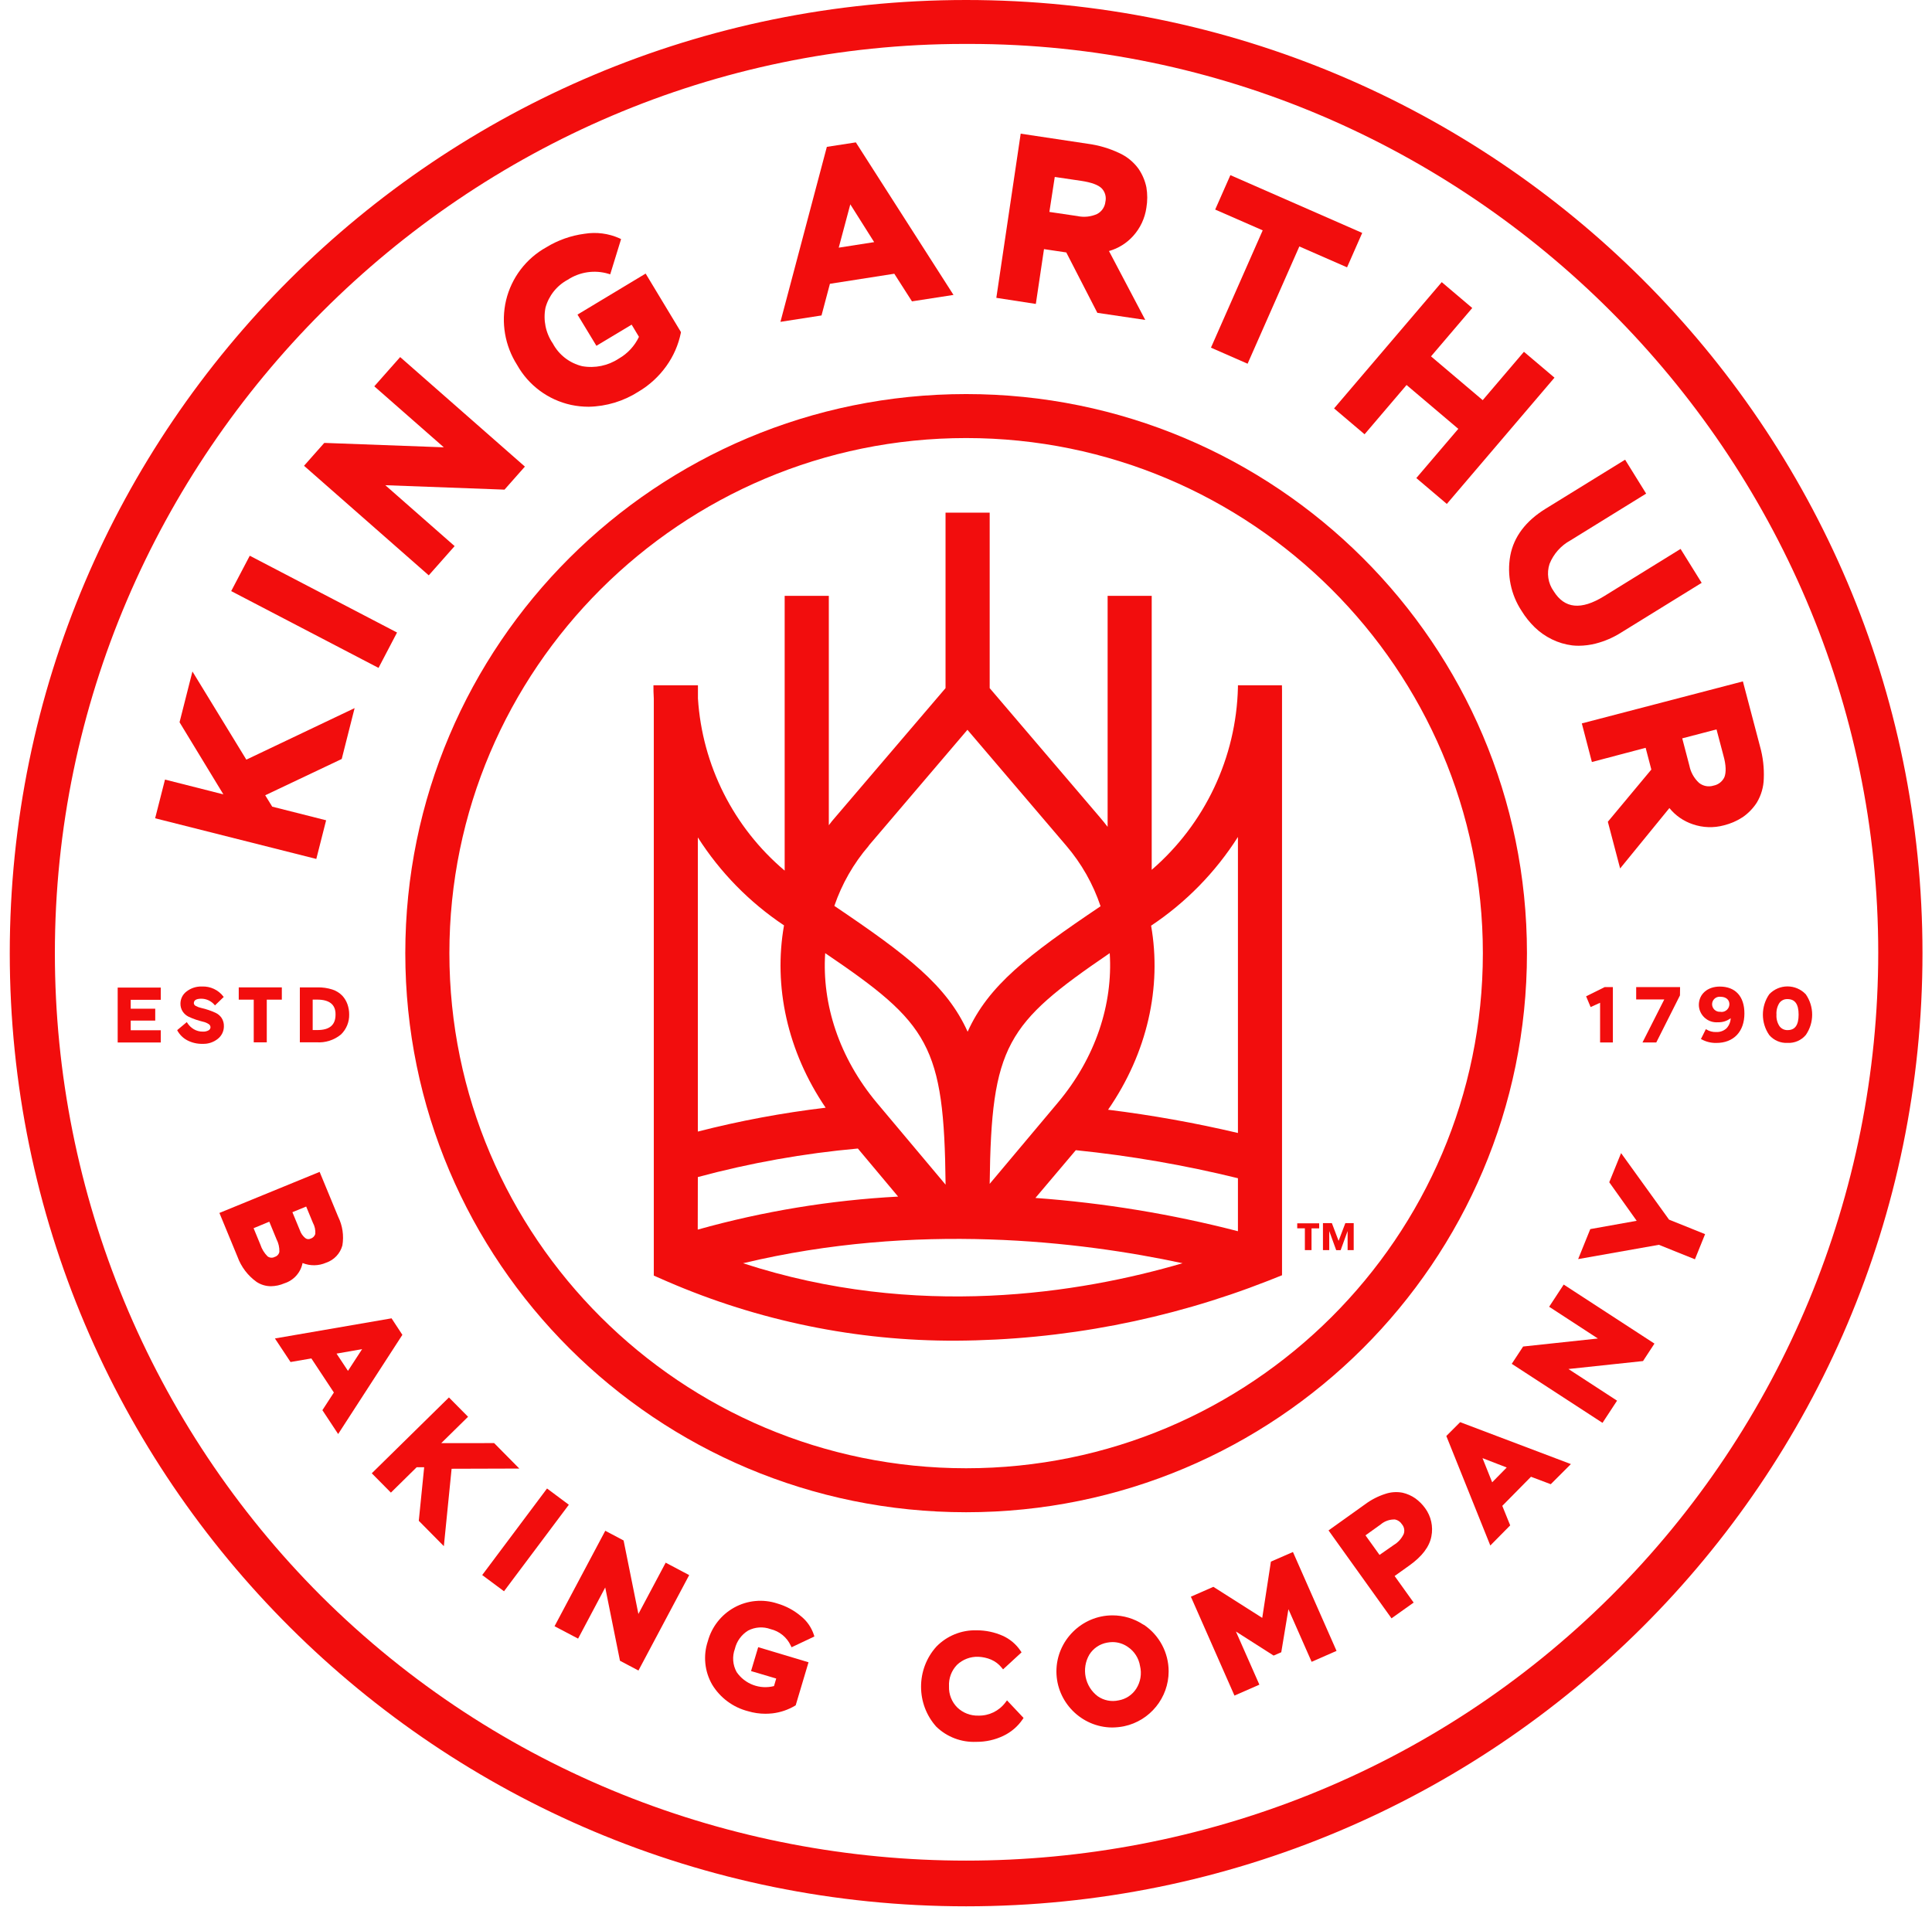
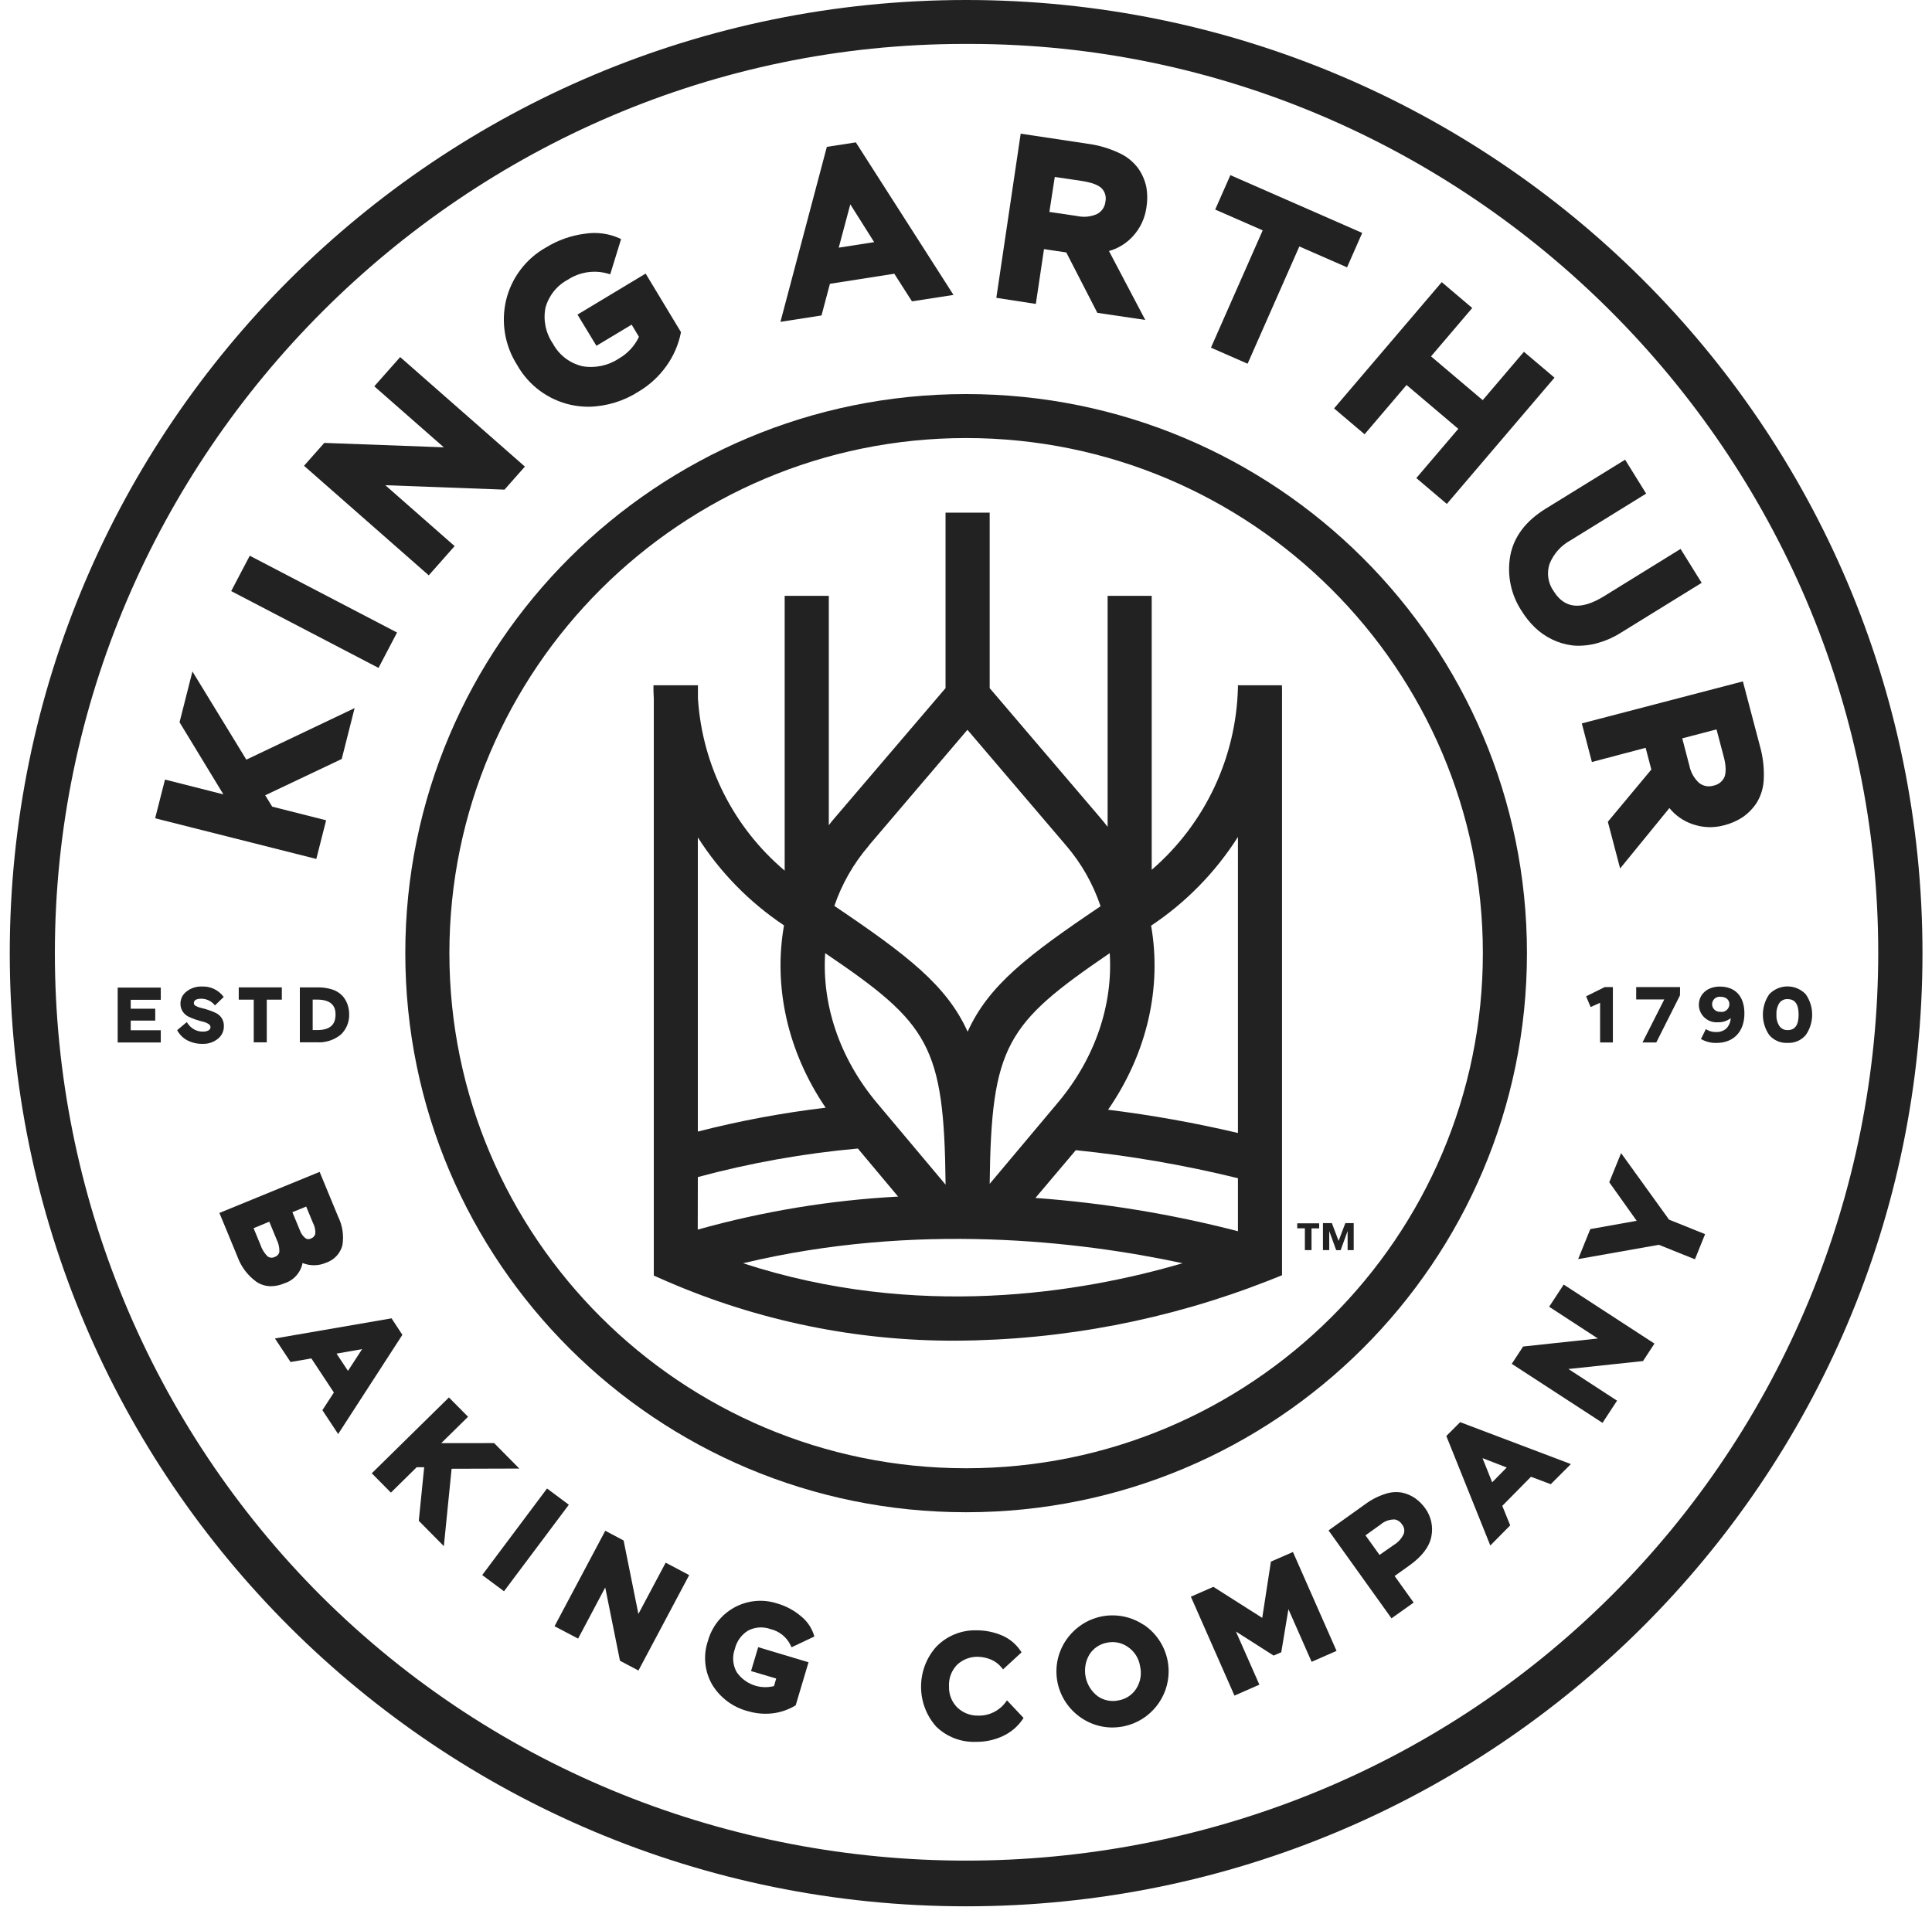
<svg xmlns="http://www.w3.org/2000/svg" width="100%" height="100%" viewBox="0 0 76 75" version="1.1" xml:space="preserve" style="fill-rule:evenodd;clip-rule:evenodd;stroke-linejoin:round;stroke-miterlimit:2;">
  <g transform="matrix(0.198004,0,0,0.198004,-1.26318,-1.64739)">
    <g transform="matrix(1,0,0,1,-11.68,-12.29)">
-       <path d="M210,20.61C105.08,20.61 20,105.4 20,210C20,314.6 105.05,399.39 210,399.39C314.95,399.39 400,314.6 400,210C400,105.4 314.92,20.61 210,20.61ZM338.13,337.74C267.752,407.835 152.248,407.835 81.87,337.74C48.006,303.873 28.961,257.893 28.961,210C28.961,110.892 110.514,29.34 209.621,29.34C209.748,29.34 209.874,29.34 210,29.34C210.223,29.339 210.446,29.339 210.669,29.339C309.711,29.339 391.209,110.837 391.209,209.879C391.209,257.841 372.097,303.879 338.13,337.74Z" style="fill:rgb(242,13,13);fill-rule:nonzero;" />
+       <path d="M210,20.61C105.08,20.61 20,105.4 20,210C20,314.6 105.05,399.39 210,399.39C314.95,399.39 400,314.6 400,210C400,105.4 314.92,20.61 210,20.61ZM338.13,337.74C267.752,407.835 152.248,407.835 81.87,337.74C48.006,303.873 28.961,257.893 28.961,210C28.961,110.892 110.514,29.34 209.621,29.34C209.748,29.34 209.874,29.34 210,29.34C210.223,29.339 210.446,29.339 210.669,29.339C309.711,29.339 391.209,110.837 391.209,209.879C391.209,257.841 372.097,303.879 338.13,337.74Z" style="fill:#222;fill-rule:nonzero;" />
    </g>
    <g transform="matrix(1,0,0,1,-11.68,-12.29)">
-       <path d="M78.17,271.57C79.67,272.181 81.356,272.16 82.84,271.51C84.424,270.981 85.642,269.692 86.08,268.08C86.408,266.136 86.114,264.137 85.24,262.37L81.56,253.46L61.65,261.62L65.24,270.32C65.97,272.33 67.292,274.074 69.03,275.32C69.881,275.883 70.88,276.182 71.9,276.18C72.809,276.166 73.706,275.972 74.54,275.61C76.398,275.034 77.795,273.479 78.17,271.57ZM73.56,269.35C73.468,269.827 73.116,270.213 72.65,270.35C72.192,270.602 71.625,270.559 71.21,270.24C70.561,269.589 70.074,268.794 69.79,267.92L68.44,264.65L71.56,263.36L73,266.86C73.399,267.628 73.592,268.486 73.56,269.35ZM78.89,260.35L80.22,263.57C80.593,264.251 80.76,265.026 80.7,265.8C80.559,266.245 80.207,266.594 79.76,266.73C79.409,266.899 78.99,266.848 78.69,266.6C78.199,266.192 77.832,265.655 77.63,265.05L76.15,261.47L78.89,260.35Z" style="fill:rgb(242,13,13);fill-rule:nonzero;" />
+       <path d="M78.17,271.57C79.67,272.181 81.356,272.16 82.84,271.51C84.424,270.981 85.642,269.692 86.08,268.08C86.408,266.136 86.114,264.137 85.24,262.37L81.56,253.46L61.65,261.62L65.24,270.32C65.97,272.33 67.292,274.074 69.03,275.32C69.881,275.883 70.88,276.182 71.9,276.18C72.809,276.166 73.706,275.972 74.54,275.61C76.398,275.034 77.795,273.479 78.17,271.57ZM73.56,269.35C73.468,269.827 73.116,270.213 72.65,270.35C72.192,270.602 71.625,270.559 71.21,270.24C70.561,269.589 70.074,268.794 69.79,267.92L68.44,264.65L71.56,263.36L73,266.86C73.399,267.628 73.592,268.486 73.56,269.35ZM78.89,260.35L80.22,263.57C80.593,264.251 80.76,265.026 80.7,265.8C80.559,266.245 80.207,266.594 79.76,266.73C79.409,266.899 78.99,266.848 78.69,266.6C78.199,266.192 77.832,265.655 77.63,265.05L76.15,261.47L78.89,260.35Z" style="fill:#222;fill-rule:nonzero;" />
    </g>
    <g transform="matrix(1,0,0,1,-11.68,-12.29)">
-       <path d="M95.85,282.56L72.68,286.56L75.78,291.24L79.92,290.53L84.39,297.3L82.11,300.81L85.24,305.55L98,285.84L95.85,282.56ZM90,288.68L87.19,293L84.92,289.57L90,288.68Z" style="fill:rgb(242,13,13);fill-rule:nonzero;" />
+       <path d="M95.85,282.56L72.68,286.56L75.78,291.24L79.92,290.53L84.39,297.3L82.11,300.81L85.24,305.55L98,285.84L95.85,282.56ZM90,288.68L87.19,293L84.92,289.57L90,288.68Z" style="fill:#222;fill-rule:nonzero;" />
    </g>
-     <path d="M104.55,295.06L94.04,295.07L99.37,289.83L95.57,285.99L80.24,301.06L84.04,304.9L89.16,299.86L90.65,299.86L89.58,310.5L94.56,315.54L96.1,300.16L109.55,300.12L104.55,295.06Z" style="fill:rgb(242,13,13);fill-rule:nonzero;" />
-     <path d="M115.06,304.08L102.18,321.28L106.51,324.5L119.39,307.31L115.06,304.08Z" style="fill:rgb(242,13,13);fill-rule:nonzero;" />
-     <path d="M133.21,329.01L130.27,314.41L126.63,312.48L116.55,331.45L121.23,333.91L126.62,323.75L129.55,338.31L133.22,340.25L143.3,321.29L138.63,318.82L133.21,329.01Z" style="fill:rgb(242,13,13);fill-rule:nonzero;" />
+     <path d="M104.55,295.06L94.04,295.07L99.37,289.83L95.57,285.99L80.24,301.06L84.04,304.9L89.16,299.86L90.65,299.86L89.58,310.5L94.56,315.54L96.1,300.16L109.55,300.12L104.55,295.06Z" style="fill:#222;fill-rule:nonzero;" />
+     <path d="M115.06,304.08L102.18,321.28L106.51,324.5L119.39,307.31L115.06,304.08Z" style="fill:#222;fill-rule:nonzero;" />
+     <path d="M133.21,329.01L130.27,314.41L126.63,312.48L116.55,331.45L121.23,333.91L126.62,323.75L129.55,338.31L133.22,340.25L143.3,321.29L138.63,318.82L133.21,329.01Z" style="fill:#222;fill-rule:nonzero;" />
    <g transform="matrix(1,0,0,1,-11.68,-12.29)">
-       <path d="M166.69,344.6C168.066,343.883 169.682,343.778 171.14,344.31C172.897,344.723 174.371,345.918 175.14,347.55L175.32,347.92L179.85,345.78L179.75,345.44C179.264,343.963 178.352,342.661 177.13,341.7C175.779,340.563 174.206,339.722 172.51,339.23C169.662,338.286 166.545,338.576 163.92,340.03C161.35,341.457 159.463,343.864 158.69,346.7C157.724,349.564 158.034,352.709 159.54,355.33C161.129,357.956 163.687,359.857 166.66,360.62C167.783,360.956 168.948,361.128 170.12,361.13C170.594,361.128 171.068,361.101 171.54,361.05C173.12,360.862 174.643,360.344 176.01,359.53L176.14,359.45L178.69,350.9L168.69,347.9L167.27,352.65L172.27,354.13L171.83,355.63C169.025,356.353 166.05,355.238 164.41,352.85C163.629,351.446 163.497,349.769 164.05,348.26C164.406,346.737 165.357,345.418 166.69,344.6Z" style="fill:rgb(242,13,13);fill-rule:nonzero;" />
+       <path d="M166.69,344.6C168.066,343.883 169.682,343.778 171.14,344.31C172.897,344.723 174.371,345.918 175.14,347.55L175.32,347.92L179.85,345.78L179.75,345.44C179.264,343.963 178.352,342.661 177.13,341.7C175.779,340.563 174.206,339.722 172.51,339.23C169.662,338.286 166.545,338.576 163.92,340.03C161.35,341.457 159.463,343.864 158.69,346.7C157.724,349.564 158.034,352.709 159.54,355.33C161.129,357.956 163.687,359.857 166.66,360.62C167.783,360.956 168.948,361.128 170.12,361.13C170.594,361.128 171.068,361.101 171.54,361.05C173.12,360.862 174.643,360.344 176.01,359.53L176.14,359.45L178.69,350.9L168.69,347.9L167.27,352.65L172.27,354.13L171.83,355.63C169.025,356.353 166.05,355.238 164.41,352.85C163.629,351.446 163.497,349.769 164.05,348.26C164.406,346.737 165.357,345.418 166.69,344.6Z" style="fill:#222;fill-rule:nonzero;" />
    </g>
    <g transform="matrix(1,0,0,1,-11.68,-12.29)">
-       <path d="M217.81,358.88C216.549,360.573 214.54,361.551 212.43,361.5C210.883,361.546 209.38,360.969 208.26,359.9C207.141,358.793 206.538,357.263 206.6,355.69C206.511,354.105 207.087,352.552 208.19,351.41C209.33,350.328 210.86,349.751 212.43,349.81C213.3,349.844 214.157,350.033 214.96,350.37C215.78,350.724 216.501,351.274 217.06,351.97L217.34,352.31L221.01,348.93L220.82,348.64C219.945,347.328 218.718,346.288 217.28,345.64C215.643,344.915 213.871,344.543 212.08,344.55C209.077,344.464 206.172,345.644 204.08,347.8C200.034,352.301 200.034,359.209 204.08,363.71C206.198,365.755 209.068,366.841 212.01,366.71L212.09,366.71C213.916,366.718 215.721,366.314 217.37,365.53C218.929,364.796 220.262,363.656 221.23,362.23L221.41,361.96L218.12,358.47L217.81,358.88Z" style="fill:rgb(242,13,13);fill-rule:nonzero;" />
+       <path d="M217.81,358.88C216.549,360.573 214.54,361.551 212.43,361.5C210.883,361.546 209.38,360.969 208.26,359.9C207.141,358.793 206.538,357.263 206.6,355.69C206.511,354.105 207.087,352.552 208.19,351.41C209.33,350.328 210.86,349.751 212.43,349.81C213.3,349.844 214.157,350.033 214.96,350.37C215.78,350.724 216.501,351.274 217.06,351.97L217.34,352.31L221.01,348.93L220.82,348.64C219.945,347.328 218.718,346.288 217.28,345.64C215.643,344.915 213.871,344.543 212.08,344.55C209.077,344.464 206.172,345.644 204.08,347.8C200.034,352.301 200.034,359.209 204.08,363.71C206.198,365.755 209.068,366.841 212.01,366.71L212.09,366.71C213.916,366.718 215.721,366.314 217.37,365.53C218.929,364.796 220.262,363.656 221.23,362.23L221.41,361.96L218.12,358.47L217.81,358.88Z" style="fill:#222;fill-rule:nonzero;" />
    </g>
    <g transform="matrix(1,0,0,1,-11.68,-12.29)">
-       <path d="M245.24,343.44C243.414,342.227 241.27,341.58 239.078,341.58C232.966,341.58 227.938,346.609 227.938,352.72C227.938,358.802 232.918,363.818 239,363.86C239.806,363.855 240.61,363.771 241.4,363.61C246.532,362.52 250.234,357.949 250.234,352.703C250.234,348.988 248.377,345.508 245.29,343.44L245.24,343.44ZM243.81,356.13C243.024,357.371 241.748,358.222 240.3,358.47C238.868,358.791 237.365,358.497 236.16,357.66C233.587,355.739 232.859,352.152 234.48,349.38C235.264,348.126 236.544,347.261 238,347C238.362,346.93 238.731,346.893 239.1,346.89C240.172,346.894 241.218,347.222 242.1,347.83C243.413,348.701 244.302,350.084 244.55,351.64C244.923,353.174 244.655,354.796 243.81,356.13Z" style="fill:rgb(242,13,13);fill-rule:nonzero;" />
+       <path d="M245.24,343.44C243.414,342.227 241.27,341.58 239.078,341.58C232.966,341.58 227.938,346.609 227.938,352.72C227.938,358.802 232.918,363.818 239,363.86C239.806,363.855 240.61,363.771 241.4,363.61C246.532,362.52 250.234,357.949 250.234,352.703C250.234,348.988 248.377,345.508 245.29,343.44L245.24,343.44ZM243.81,356.13C243.024,357.371 241.748,358.222 240.3,358.47C238.868,358.791 237.365,358.497 236.16,357.66C233.587,355.739 232.859,352.152 234.48,349.38C235.264,348.126 236.544,347.261 238,347C238.362,346.93 238.731,346.893 239.1,346.89C240.172,346.894 241.218,347.222 242.1,347.83C243.413,348.701 244.302,350.084 244.55,351.64C244.923,353.174 244.655,354.796 243.81,356.13Z" style="fill:#222;fill-rule:nonzero;" />
    </g>
-     <path d="M258.87,318.61L257.15,329.79L247.44,323.62L242.97,325.58L251.63,345.23L256.58,343.06L251.92,332.5L259.41,337.28L260.93,336.62L262.35,328.06L266.96,338.52L271.91,336.35L263.25,316.7L258.87,318.61Z" style="fill:rgb(242,13,13);fill-rule:nonzero;" />
+     <path d="M258.87,318.61L257.15,329.79L247.44,323.62L242.97,325.58L251.63,345.23L256.58,343.06L251.92,332.5L259.41,337.28L260.93,336.62L262.35,328.06L266.96,338.52L271.91,336.35L263.25,316.7L258.87,318.61Z" style="fill:#222;fill-rule:nonzero;" />
    <g transform="matrix(1,0,0,1,-11.68,-12.29)">
-       <path d="M299.24,318.33C298.476,317.799 297.617,317.418 296.71,317.21C295.569,316.99 294.391,317.069 293.29,317.44C291.853,317.899 290.501,318.591 289.29,319.49L282,324.7L294.51,342.17L298.91,339.04L295.13,333.76L298.04,331.68C300.58,329.88 302.04,327.94 302.43,325.9C302.824,323.937 302.374,321.895 301.19,320.28C300.648,319.53 299.99,318.872 299.24,318.33ZM296.93,325.42C296.512,326.311 295.841,327.059 295,327.57L292.13,329.57L289.34,325.68L292.34,323.53C293.136,322.846 294.162,322.488 295.21,322.53C295.778,322.644 296.274,322.988 296.58,323.48C297.04,324.014 297.175,324.759 296.93,325.42Z" style="fill:rgb(242,13,13);fill-rule:nonzero;" />
+       <path d="M299.24,318.33C298.476,317.799 297.617,317.418 296.71,317.21C295.569,316.99 294.391,317.069 293.29,317.44C291.853,317.899 290.501,318.591 289.29,319.49L282,324.7L294.51,342.17L298.91,339.04L295.13,333.76L298.04,331.68C300.58,329.88 302.04,327.94 302.43,325.9C302.824,323.937 302.374,321.895 301.19,320.28C300.648,319.53 299.99,318.872 299.24,318.33ZM296.93,325.42C296.512,326.311 295.841,327.059 295,327.57L292.13,329.57L289.34,325.68L292.34,323.53C293.136,322.846 294.162,322.488 295.21,322.53C295.778,322.644 296.274,322.988 296.58,323.48C297.04,324.014 297.175,324.759 296.93,325.42Z" style="fill:#222;fill-rule:nonzero;" />
    </g>
    <g transform="matrix(1,0,0,1,-11.68,-12.29)">
-       <path d="M305.4,305.94L314.14,327.7L318.09,323.7L316.52,319.82L322.22,314.04L326.15,315.52L330.15,311.52L308.15,303.19L305.4,305.94ZM317.4,312.2L314.51,315.14L312.59,310.34L317.4,312.2Z" style="fill:rgb(242,13,13);fill-rule:nonzero;" />
+       <path d="M305.4,305.94L314.14,327.7L318.09,323.7L316.52,319.82L322.22,314.04L326.15,315.52L330.15,311.52L308.15,303.19L305.4,305.94ZM317.4,312.2L314.51,315.14L312.59,310.34L317.4,312.2Z" style="fill:#222;fill-rule:nonzero;" />
    </g>
-     <path d="M314.15,267.97L323.83,274.28L308.98,275.87L306.72,279.31L324.75,291.04L327.64,286.63L317.98,280.34L332.6,278.78L332.8,278.76L335.07,275.29L317.04,263.56L314.15,267.97Z" style="fill:rgb(242,13,13);fill-rule:nonzero;" />
-     <path d="M328.44,237.44L326.09,243.23L331.54,250.89L322.32,252.54L319.91,258.5L335.95,255.66L343.11,258.54L345.13,253.54L337.97,250.66L328.44,237.44Z" style="fill:rgb(242,13,13);fill-rule:nonzero;" />
-     <path d="M71.17,171.31L60.46,168.6L59.07,166.34L74.27,159.13L76.83,149.02L55.32,159.26L44.61,141.74L42.05,151.83L50.76,166.16L39.16,163.22L37.2,170.91L69.22,178.99L71.17,171.31Z" style="fill:rgb(242,13,13);fill-rule:nonzero;" />
-     <path d="M85.26,134L56,118.74L52.31,125.77L81.58,141.03L85.26,134Z" style="fill:rgb(242,13,13);fill-rule:nonzero;" />
-     <path d="M96.7,116.83L82.93,104.73L106.61,105.61L110.66,101.03L85.88,79.27L80.74,85.08L94.55,97.2L71,96.33L70.8,96.33L66.78,100.87L91.56,122.64L96.7,116.83Z" style="fill:rgb(242,13,13);fill-rule:nonzero;" />
+     <path d="M314.15,267.97L323.83,274.28L308.98,275.87L306.72,279.31L324.75,291.04L327.64,286.63L317.98,280.34L332.6,278.78L332.8,278.76L335.07,275.29L317.04,263.56L314.15,267.97Z" style="fill:#222;fill-rule:nonzero;" />
+     <path d="M328.44,237.44L326.09,243.23L331.54,250.89L322.32,252.54L319.91,258.5L335.95,255.66L343.11,258.54L345.13,253.54L337.97,250.66L328.44,237.44Z" style="fill:#222;fill-rule:nonzero;" />
+     <path d="M71.17,171.31L60.46,168.6L59.07,166.34L74.27,159.13L76.83,149.02L55.32,159.26L44.61,141.74L42.05,151.83L50.76,166.16L39.16,163.22L37.2,170.91L69.22,178.99L71.17,171.31Z" style="fill:#222;fill-rule:nonzero;" />
+     <path d="M85.26,134L56,118.74L52.31,125.77L81.58,141.03L85.26,134Z" style="fill:#222;fill-rule:nonzero;" />
+     <path d="M96.7,116.83L82.93,104.73L106.61,105.61L110.66,101.03L85.88,79.27L80.74,85.08L94.55,97.2L71,96.33L70.8,96.33L66.78,100.87L91.56,122.64L96.7,116.83Z" style="fill:#222;fill-rule:nonzero;" />
    <g transform="matrix(1,0,0,1,-11.68,-12.29)">
-       <path d="M131.5,101.06C132.657,101.307 133.837,101.431 135.02,101.43C138.53,101.363 141.954,100.324 144.91,98.43C147.086,97.14 148.97,95.409 150.44,93.35C151.863,91.37 152.848,89.11 153.33,86.72L153.33,86.57L146.33,74.97L132.79,83.12L136.55,89.32L143.55,85.12L145,87.54C144.142,89.356 142.745,90.865 141,91.86C138.858,93.28 136.25,93.821 133.72,93.37C131.223,92.768 129.1,91.126 127.89,88.86C126.47,86.783 125.943,84.219 126.43,81.75C127.081,79.368 128.684,77.356 130.86,76.19C133.234,74.633 136.177,74.197 138.9,75L139.29,75.12L141.45,68.12L141.13,67.96C138.955,66.988 136.541,66.675 134.19,67.06C131.5,67.412 128.914,68.325 126.6,69.74C122.575,71.975 119.67,75.802 118.6,80.28C117.572,84.671 118.359,89.296 120.78,93.1C123.047,97.165 126.954,100.066 131.5,101.06Z" style="fill:rgb(242,13,13);fill-rule:nonzero;" />
+       <path d="M131.5,101.06C132.657,101.307 133.837,101.431 135.02,101.43C138.53,101.363 141.954,100.324 144.91,98.43C147.086,97.14 148.97,95.409 150.44,93.35C151.863,91.37 152.848,89.11 153.33,86.72L153.33,86.57L146.33,74.97L132.79,83.12L136.55,89.32L143.55,85.12L145,87.54C144.142,89.356 142.745,90.865 141,91.86C138.858,93.28 136.25,93.821 133.72,93.37C131.223,92.768 129.1,91.126 127.89,88.86C126.47,86.783 125.943,84.219 126.43,81.75C127.081,79.368 128.684,77.356 130.86,76.19C133.234,74.633 136.177,74.197 138.9,75L139.29,75.12L141.45,68.12L141.13,67.96C138.955,66.988 136.541,66.675 134.19,67.06C131.5,67.412 128.914,68.325 126.6,69.74C122.575,71.975 119.67,75.802 118.6,80.28C117.572,84.671 118.359,89.296 120.78,93.1C123.047,97.165 126.954,100.066 131.5,101.06Z" style="fill:#222;fill-rule:nonzero;" />
    </g>
    <g transform="matrix(1,0,0,1,-11.68,-12.29)">
-       <path d="M182.94,77L195.73,75L199.24,80.49L207.49,79.21L188.09,48.9L182.33,49.79L173.11,84.56L181.27,83.29L182.94,77ZM184.69,69.82L186.99,61.21L191.73,68.72L184.69,69.82Z" style="fill:rgb(242,13,13);fill-rule:nonzero;" />
+       <path d="M182.94,77L195.73,75L199.24,80.49L207.49,79.21L188.09,48.9L182.33,49.79L173.11,84.56L181.27,83.29L182.94,77ZM184.69,69.82L186.99,61.21L191.73,68.72L184.69,69.82Z" style="fill:#222;fill-rule:nonzero;" />
    </g>
    <g transform="matrix(1,0,0,1,-11.68,-12.29)">
-       <path d="M225.47,70.11L229.9,70.77L236.07,82.77L245.59,84.18L238.38,70.49C240.235,69.967 241.904,68.926 243.19,67.49C244.6,65.929 245.513,63.982 245.81,61.9C246.041,60.546 246.041,59.164 245.81,57.81C245.534,56.487 244.997,55.233 244.23,54.12C243.238,52.765 241.911,51.69 240.38,51C238.403,50.072 236.295,49.454 234.13,49.17L220.84,47.17L216,79.79L223.85,81L225.47,70.11ZM227.61,55.77L232.89,56.55C234.89,56.85 236.28,57.36 236.95,58.05C237.616,58.758 237.886,59.753 237.67,60.7C237.562,61.742 236.933,62.662 236,63.14C234.776,63.685 233.409,63.826 232.1,63.54L226.54,62.72L227.61,55.77Z" style="fill:rgb(242,13,13);fill-rule:nonzero;" />
+       <path d="M225.47,70.11L229.9,70.77L236.07,82.77L245.59,84.18L238.38,70.49C240.235,69.967 241.904,68.926 243.19,67.49C244.6,65.929 245.513,63.982 245.81,61.9C246.041,60.546 246.041,59.164 245.81,57.81C245.534,56.487 244.997,55.233 244.23,54.12C243.238,52.765 241.911,51.69 240.38,51C238.403,50.072 236.295,49.454 234.13,49.17L220.84,47.17L216,79.79L223.85,81L225.47,70.11ZM227.61,55.77L232.89,56.55C234.89,56.85 236.28,57.36 236.95,58.05C237.616,58.758 237.886,59.753 237.67,60.7C237.562,61.742 236.933,62.662 236,63.14C234.776,63.685 233.409,63.826 232.1,63.54L226.54,62.72L227.61,55.77Z" style="fill:#222;fill-rule:nonzero;" />
    </g>
-     <path d="M254.24,80.59L264.52,57.29L274,61.44L277.01,54.6L250.82,43.12L247.8,49.96L257.24,54.09L246.96,77.4L254.24,80.59Z" style="fill:rgb(242,13,13);fill-rule:nonzero;" />
-     <path d="M277.48,94.61L285.82,84.82L296.1,93.53L287.76,103.31L293.82,108.45L315.21,83.36L309.14,78.22L300.95,87.83L290.68,79.13L298.87,69.52L292.81,64.38L271.42,89.47L277.48,94.61Z" style="fill:rgb(242,13,13);fill-rule:nonzero;" />
+     <path d="M254.24,80.59L264.52,57.29L274,61.44L277.01,54.6L250.82,43.12L247.8,49.96L257.24,54.09L246.96,77.4L254.24,80.59Z" style="fill:#222;fill-rule:nonzero;" />
+     <path d="M277.48,94.61L285.82,84.82L296.1,93.53L287.76,103.31L293.82,108.45L315.21,83.36L309.14,78.22L300.95,87.83L290.68,79.13L298.87,69.52L292.81,64.38L271.42,89.47L277.48,94.61Z" style="fill:#222;fill-rule:nonzero;" />
    <g transform="matrix(1,0,0,1,-11.68,-12.29)">
-       <path d="M318.11,131C317.415,134.818 318.222,138.761 320.36,142C321.091,143.191 321.968,144.286 322.97,145.26C323.97,146.229 325.118,147.032 326.37,147.64C327.642,148.268 329.012,148.677 330.42,148.85C330.845,148.899 331.272,148.922 331.7,148.92C332.833,148.913 333.961,148.768 335.06,148.49C336.855,148.032 338.566,147.293 340.13,146.3L356.13,136.42L351.94,129.68L336.73,139.08C332.17,141.89 328.9,141.56 326.73,138.08C325.605,136.507 325.299,134.485 325.91,132.65C326.706,130.663 328.171,129.015 330.05,127.99L345.1,118.69L340.92,111.95L325.15,121.68C321.18,124.12 318.81,127.27 318.11,131Z" style="fill:rgb(242,13,13);fill-rule:nonzero;" />
+       <path d="M318.11,131C317.415,134.818 318.222,138.761 320.36,142C321.091,143.191 321.968,144.286 322.97,145.26C323.97,146.229 325.118,147.032 326.37,147.64C327.642,148.268 329.012,148.677 330.42,148.85C330.845,148.899 331.272,148.922 331.7,148.92C332.833,148.913 333.961,148.768 335.06,148.49C336.855,148.032 338.566,147.293 340.13,146.3L356.13,136.42L351.94,129.68L336.73,139.08C332.17,141.89 328.9,141.56 326.73,138.08C325.605,136.507 325.299,134.485 325.91,132.65C326.706,130.663 328.171,129.015 330.05,127.99L345.1,118.69L340.92,111.95L325.15,121.68C321.18,124.12 318.81,127.27 318.11,131Z" style="fill:#222;fill-rule:nonzero;" />
    </g>
    <g transform="matrix(1,0,0,1,-11.68,-12.29)">
-       <path d="M367.72,168.91L364.32,156L332.32,164.35L334.32,172.02L345,169.2L346.13,173.52L337.49,183.89L339.93,193.17L349.72,181.17C350.931,182.665 352.545,183.782 354.37,184.39C356.365,185.079 358.523,185.152 360.56,184.6C361.894,184.27 363.162,183.715 364.31,182.96C365.421,182.186 366.369,181.2 367.1,180.06C367.954,178.63 368.426,177.005 368.47,175.34C368.56,173.171 368.307,171 367.72,168.91ZM360.66,175C360.258,175.888 359.448,176.527 358.49,176.71C357.496,177.024 356.409,176.817 355.6,176.16C354.617,175.251 353.948,174.053 353.69,172.74L352.27,167.32L359.08,165.54L360.44,170.69C361,172.65 361,174.09 360.66,175Z" style="fill:rgb(242,13,13);fill-rule:nonzero;" />
+       <path d="M367.72,168.91L364.32,156L332.32,164.35L334.32,172.02L345,169.2L346.13,173.52L337.49,183.89L339.93,193.17L349.72,181.17C350.931,182.665 352.545,183.782 354.37,184.39C356.365,185.079 358.523,185.152 360.56,184.6C361.894,184.27 363.162,183.715 364.31,182.96C365.421,182.186 366.369,181.2 367.1,180.06C367.954,178.63 368.426,177.005 368.47,175.34C368.56,173.171 368.307,171 367.72,168.91ZM360.66,175C360.258,175.888 359.448,176.527 358.49,176.71C357.496,177.024 356.409,176.817 355.6,176.16C354.617,175.251 353.948,174.053 353.69,172.74L352.27,167.32L359.08,165.54L360.44,170.69C361,172.65 361,174.09 360.66,175Z" style="fill:#222;fill-rule:nonzero;" />
    </g>
-     <path d="M29.76,215.46L38.32,215.46L38.32,213.03L32.35,213.03L32.35,211.11L37.22,211.11L37.22,208.75L32.35,208.75L32.35,206.98L38.32,206.98L38.32,204.55L29.76,204.55L29.76,215.46Z" style="fill:rgb(242,13,13);fill-rule:nonzero;" />
+     <path d="M29.76,215.46L38.32,215.46L38.32,213.03L32.35,213.03L32.35,211.11L37.22,211.11L37.22,208.75L32.35,208.75L32.35,206.98L38.32,206.98L38.32,204.55L29.76,204.55L29.76,215.46Z" style="fill:#222;fill-rule:nonzero;" />
    <g transform="matrix(1,0,0,1,-11.68,-12.29)">
-       <path d="M62.09,222.88C61.801,222.451 61.405,222.106 60.94,221.88C60.47,221.656 59.985,221.462 59.49,221.3C59.015,221.135 58.531,220.998 58.04,220.89C57.662,220.811 57.298,220.676 56.96,220.49C56.74,220.397 56.589,220.188 56.57,219.95C56.57,219.34 57.07,219.05 58.08,219.05C59.088,219.064 60.042,219.517 60.69,220.29L60.77,220.38L62.51,218.7L62.45,218.63C61.441,217.3 59.838,216.551 58.17,216.63C57.061,216.589 55.973,216.944 55.1,217.63C54.357,218.192 53.917,219.069 53.91,220C53.892,220.574 54.053,221.141 54.37,221.62C54.658,222.045 55.051,222.39 55.51,222.62C55.985,222.845 56.472,223.042 56.97,223.21C57.48,223.38 57.97,223.52 58.42,223.63C58.797,223.712 59.156,223.861 59.48,224.07C59.717,224.197 59.87,224.441 59.88,224.71C59.875,224.967 59.734,225.203 59.51,225.33C59.147,225.529 58.733,225.619 58.32,225.59C57.705,225.593 57.101,225.431 56.57,225.12C56.027,224.798 55.57,224.348 55.24,223.81L55.17,223.7L53.28,225.28L53.28,225.35C53.72,226.162 54.383,226.832 55.19,227.28C56.158,227.797 57.244,228.052 58.34,228.02C59.427,228.058 60.493,227.703 61.34,227.02C62.107,226.415 62.551,225.487 62.54,224.51C62.557,223.934 62.4,223.366 62.09,222.88Z" style="fill:rgb(242,13,13);fill-rule:nonzero;" />
+       <path d="M62.09,222.88C61.801,222.451 61.405,222.106 60.94,221.88C60.47,221.656 59.985,221.462 59.49,221.3C59.015,221.135 58.531,220.998 58.04,220.89C57.662,220.811 57.298,220.676 56.96,220.49C56.74,220.397 56.589,220.188 56.57,219.95C56.57,219.34 57.07,219.05 58.08,219.05C59.088,219.064 60.042,219.517 60.69,220.29L60.77,220.38L62.51,218.7L62.45,218.63C61.441,217.3 59.838,216.551 58.17,216.63C57.061,216.589 55.973,216.944 55.1,217.63C54.357,218.192 53.917,219.069 53.91,220C53.892,220.574 54.053,221.141 54.37,221.62C54.658,222.045 55.051,222.39 55.51,222.62C55.985,222.845 56.472,223.042 56.97,223.21C57.48,223.38 57.97,223.52 58.42,223.63C58.797,223.712 59.156,223.861 59.48,224.07C59.717,224.197 59.87,224.441 59.88,224.71C59.875,224.967 59.734,225.203 59.51,225.33C59.147,225.529 58.733,225.619 58.32,225.59C57.705,225.593 57.101,225.431 56.57,225.12C56.027,224.798 55.57,224.348 55.24,223.81L55.17,223.7L53.28,225.28L53.28,225.35C53.72,226.162 54.383,226.832 55.19,227.28C56.158,227.797 57.244,228.052 58.34,228.02C59.427,228.058 60.493,227.703 61.34,227.02C62.107,226.415 62.551,225.487 62.54,224.51C62.557,223.934 62.4,223.366 62.09,222.88Z" style="fill:#222;fill-rule:nonzero;" />
    </g>
-     <path d="M59.38,215.43L59.38,206.95L62.37,206.95L62.37,204.51L53.81,204.51L53.81,206.95L56.79,206.95L56.79,215.43L59.38,215.43Z" style="fill:rgb(242,13,13);fill-rule:nonzero;" />
+     <path d="M59.38,215.43L59.38,206.95L62.37,206.95L62.37,204.51L53.81,204.51L53.81,206.95L56.79,206.95L56.79,215.43L59.38,215.43Z" style="fill:#222;fill-rule:nonzero;" />
    <g transform="matrix(1,0,0,1,-11.68,-12.29)">
-       <path d="M84.07,217.22C83.123,216.922 82.133,216.78 81.14,216.8L77.63,216.8L77.63,227.71L80.91,227.71C82.678,227.844 84.432,227.288 85.8,226.16C86.88,225.115 87.472,223.662 87.43,222.16C87.43,221.479 87.315,220.803 87.09,220.16C86.87,219.54 86.531,218.969 86.09,218.48C85.533,217.898 84.838,217.464 84.07,217.22ZM81.11,225.28L80.18,225.28L80.18,219.23L81.07,219.23C83.52,219.23 84.72,220.23 84.72,222.12C84.76,224.25 83.56,225.28 81.11,225.28Z" style="fill:rgb(242,13,13);fill-rule:nonzero;" />
+       <path d="M84.07,217.22C83.123,216.922 82.133,216.78 81.14,216.8L77.63,216.8L77.63,227.71L80.91,227.71C82.678,227.844 84.432,227.288 85.8,226.16C86.88,225.115 87.472,223.662 87.43,222.16C87.43,221.479 87.315,220.803 87.09,220.16C86.87,219.54 86.531,218.969 86.09,218.48C85.533,217.898 84.838,217.464 84.07,217.22ZM81.11,225.28L80.18,225.28L80.18,219.23L81.07,219.23C83.52,219.23 84.72,220.23 84.72,222.12C84.76,224.25 83.56,225.28 81.11,225.28Z" style="fill:#222;fill-rule:nonzero;" />
    </g>
-     <path d="M326.81,215.46L326.81,204.45L325.19,204.45L321.58,206.24L321.49,206.28L322.39,208.42L324.27,207.57L324.27,215.46L326.81,215.46Z" style="fill:rgb(242,13,13);fill-rule:nonzero;" />
-     <path d="M335.43,215.46L340.14,206.1L340.16,204.45L331.44,204.45L331.44,206.91L337.02,206.91L332.69,215.46L335.43,215.46Z" style="fill:rgb(242,13,13);fill-rule:nonzero;" />
+     <path d="M326.81,215.46L326.81,204.45L325.19,204.45L321.58,206.24L321.49,206.28L322.39,208.42L324.27,207.57L324.27,215.46L326.81,215.46Z" style="fill:#222;fill-rule:nonzero;" />
+     <path d="M335.43,215.46L340.14,206.1L340.16,204.45L331.44,204.45L331.44,206.91L337.02,206.91L332.69,215.46L335.43,215.46Z" style="fill:#222;fill-rule:nonzero;" />
    <g transform="matrix(1,0,0,1,-11.68,-12.29)">
-       <path d="M376.8,218.16C375.857,217.17 374.547,216.609 373.18,216.609C371.813,216.609 370.503,217.17 369.56,218.16C367.869,220.596 367.869,223.844 369.56,226.28C370.469,227.336 371.819,227.909 373.21,227.83C374.586,227.899 375.919,227.321 376.81,226.27C378.506,223.843 378.506,220.597 376.81,218.17L376.8,218.16ZM373.21,225.29C372.575,225.315 371.967,225.022 371.59,224.51C371.145,223.829 370.934,223.021 370.99,222.21C370.934,221.398 371.137,220.589 371.57,219.9C371.944,219.391 372.549,219.101 373.18,219.13C374.67,219.13 375.39,220.13 375.39,222.21C375.39,224.29 374.68,225.29 373.21,225.29Z" style="fill:rgb(242,13,13);fill-rule:nonzero;" />
+       <path d="M376.8,218.16C375.857,217.17 374.547,216.609 373.18,216.609C371.813,216.609 370.503,217.17 369.56,218.16C367.869,220.596 367.869,223.844 369.56,226.28C370.469,227.336 371.819,227.909 373.21,227.83C374.586,227.899 375.919,227.321 376.81,226.27C378.506,223.843 378.506,220.597 376.81,218.17L376.8,218.16ZM373.21,225.29C372.575,225.315 371.967,225.022 371.59,224.51C371.145,223.829 370.934,223.021 370.99,222.21C370.934,221.398 371.137,220.589 371.57,219.9C371.944,219.391 372.549,219.101 373.18,219.13C374.67,219.13 375.39,220.13 375.39,222.21C375.39,224.29 374.68,225.29 373.21,225.29Z" style="fill:#222;fill-rule:nonzero;" />
    </g>
    <g transform="matrix(1,0,0,1,-11.68,-12.29)">
-       <path d="M359.73,216.64C357.28,216.64 355.57,218.14 355.57,220.3C355.601,222.198 357.171,223.742 359.07,223.742C359.166,223.742 359.263,223.738 359.36,223.73C360.275,223.767 361.175,223.48 361.9,222.92C361.872,223.663 361.581,224.372 361.08,224.92C360.521,225.441 359.773,225.712 359.01,225.67C358.327,225.7 357.65,225.522 357.07,225.16L356.97,225.09L355.97,227.09L356.05,227.09C356.964,227.605 358.001,227.865 359.05,227.84C362.48,227.84 364.62,225.6 364.62,221.99C364.63,218.61 362.84,216.64 359.73,216.64ZM359.91,221.64C359.844,221.649 359.777,221.653 359.71,221.653C358.884,221.653 358.204,220.976 358.2,220.15C358.2,220.149 358.2,220.149 358.2,220.148C358.2,219.33 358.873,218.658 359.69,218.658C359.754,218.658 359.817,218.662 359.88,218.67C360.95,218.67 361.64,219.25 361.64,220.15C361.629,220.993 360.933,221.681 360.09,221.681C360.03,221.681 359.97,221.677 359.91,221.67L359.91,221.64Z" style="fill:rgb(242,13,13);fill-rule:nonzero;" />
+       <path d="M359.73,216.64C357.28,216.64 355.57,218.14 355.57,220.3C355.601,222.198 357.171,223.742 359.07,223.742C359.166,223.742 359.263,223.738 359.36,223.73C360.275,223.767 361.175,223.48 361.9,222.92C361.872,223.663 361.581,224.372 361.08,224.92C360.521,225.441 359.773,225.712 359.01,225.67C358.327,225.7 357.65,225.522 357.07,225.16L356.97,225.09L355.97,227.09L356.05,227.09C356.964,227.605 358.001,227.865 359.05,227.84C362.48,227.84 364.62,225.6 364.62,221.99C364.63,218.61 362.84,216.64 359.73,216.64ZM359.91,221.64C359.844,221.649 359.777,221.653 359.71,221.653C358.884,221.653 358.204,220.976 358.2,220.15C358.2,220.149 358.2,220.149 358.2,220.148C358.2,219.33 358.873,218.658 359.69,218.658C359.754,218.658 359.817,218.662 359.88,218.67C360.95,218.67 361.64,219.25 361.64,220.15C361.629,220.993 360.933,221.681 360.09,221.681C360.03,221.681 359.97,221.677 359.91,221.67L359.91,221.64Z" style="fill:#222;fill-rule:nonzero;" />
    </g>
    <g transform="matrix(1,0,0,1,-11.68,-12.29)">
-       <path d="M272.74,156.77L264,156.77L264,157.19C263.668,171.144 257.44,184.324 246.87,193.44L246.87,139L238.11,139L238.11,184.9C237.61,184.26 237.11,183.62 236.57,183L214.68,157.34L214.68,122.47L205.91,122.47L205.91,157.34L184,183C183.56,183.52 183.13,184 182.72,184.58L182.72,139L173.95,139L173.95,193.6C163.794,185.025 157.567,172.665 156.72,159.4L156.72,156.77L147.88,156.77C147.88,157.52 147.88,158.41 147.95,159.43L147.95,274.07L150.58,275.22C168.7,283.072 188.252,287.083 208,287C229.223,286.887 250.243,282.852 270,275.1L272.76,274L272.76,157.78C272.74,157.42 272.74,157.08 272.74,156.77ZM264,186.91L264,245.73C255.49,243.725 246.877,242.183 238.2,241.11C246.02,229.81 248.89,216.74 246.75,204.54C253.667,199.932 259.543,193.926 264,186.91ZM238.53,210C239.18,220.14 235.73,230.77 228.23,239.7L214.68,255.84C215,228.27 218,224 238.53,210ZM190.66,188.62L210.26,165.62L229.87,188.62C232.906,192.162 235.229,196.257 236.71,200.68C222.21,210.44 214.42,216.45 210.3,225.61C206.17,216.44 198.36,210.42 183.82,200.61C185.318,196.227 187.64,192.171 190.66,188.66L190.66,188.62ZM182,210C202.64,224 205.63,228.26 205.92,256L192.29,239.77C184.78,230.8 181.33,220.15 182,210ZM156.7,187C161.131,193.952 166.962,199.905 173.82,204.48C171.69,216.56 174.46,229.48 182.09,240.71C173.531,241.726 165.049,243.31 156.7,245.45L156.7,187ZM156.7,254.49C167.112,251.682 177.749,249.785 188.49,248.82L196.49,258.37C183.019,259.088 169.669,261.288 156.68,264.93L156.7,254.49ZM165.7,271.61C200.11,263.38 232.58,267.23 253,271.61C232.67,277.57 200.14,282.86 165.7,271.62L165.7,271.61ZM223.79,258.61L231.79,249.15C242.643,250.256 253.406,252.117 264,254.72L264,265.25C250.822,261.844 237.365,259.632 223.79,258.64L223.79,258.61Z" style="fill:rgb(242,13,13);fill-rule:nonzero;" />
+       <path d="M272.74,156.77L264,156.77L264,157.19C263.668,171.144 257.44,184.324 246.87,193.44L246.87,139L238.11,139L238.11,184.9C237.61,184.26 237.11,183.62 236.57,183L214.68,157.34L214.68,122.47L205.91,122.47L205.91,157.34L184,183C183.56,183.52 183.13,184 182.72,184.58L182.72,139L173.95,139L173.95,193.6C163.794,185.025 157.567,172.665 156.72,159.4L156.72,156.77L147.88,156.77C147.88,157.52 147.88,158.41 147.95,159.43L147.95,274.07L150.58,275.22C168.7,283.072 188.252,287.083 208,287C229.223,286.887 250.243,282.852 270,275.1L272.76,274L272.76,157.78C272.74,157.42 272.74,157.08 272.74,156.77ZM264,186.91L264,245.73C255.49,243.725 246.877,242.183 238.2,241.11C246.02,229.81 248.89,216.74 246.75,204.54C253.667,199.932 259.543,193.926 264,186.91ZM238.53,210C239.18,220.14 235.73,230.77 228.23,239.7L214.68,255.84C215,228.27 218,224 238.53,210ZM190.66,188.62L210.26,165.62L229.87,188.62C232.906,192.162 235.229,196.257 236.71,200.68C222.21,210.44 214.42,216.45 210.3,225.61C206.17,216.44 198.36,210.42 183.82,200.61C185.318,196.227 187.64,192.171 190.66,188.66L190.66,188.62ZM182,210C202.64,224 205.63,228.26 205.92,256L192.29,239.77C184.78,230.8 181.33,220.15 182,210ZM156.7,187C161.131,193.952 166.962,199.905 173.82,204.48C171.69,216.56 174.46,229.48 182.09,240.71C173.531,241.726 165.049,243.31 156.7,245.45L156.7,187ZM156.7,254.49C167.112,251.682 177.749,249.785 188.49,248.82L196.49,258.37C183.019,259.088 169.669,261.288 156.68,264.93L156.7,254.49ZM165.7,271.61C200.11,263.38 232.58,267.23 253,271.61C232.67,277.57 200.14,282.86 165.7,271.62L165.7,271.61ZM223.79,258.61L231.79,249.15C242.643,250.256 253.406,252.117 264,254.72L264,265.25C250.822,261.844 237.365,259.632 223.79,258.64L223.79,258.61Z" style="fill:#222;fill-rule:nonzero;" />
    </g>
    <g transform="matrix(1,0,0,1,-11.68,-12.29)">
-       <path d="M98.58,210C98.58,271.35 148.46,321.09 210,321.09C271.54,321.09 321.42,271.35 321.42,210C321.42,148.65 271.54,98.91 210,98.91C148.46,98.91 98.58,148.65 98.58,210ZM210,107.65C266.61,107.65 312.66,153.56 312.66,210C312.66,266.44 266.61,312.35 210,312.35C153.39,312.35 107.34,266.44 107.34,210C107.34,153.56 153.39,107.65 210,107.65Z" style="fill:rgb(242,13,13);fill-rule:nonzero;" />
+       <path d="M98.58,210C98.58,271.35 148.46,321.09 210,321.09C271.54,321.09 321.42,271.35 321.42,210C321.42,148.65 271.54,98.91 210,98.91C148.46,98.91 98.58,148.65 98.58,210ZM210,107.65C266.61,107.65 312.66,153.56 312.66,210C312.66,266.44 266.61,312.35 210,312.35C153.39,312.35 107.34,266.44 107.34,210C107.34,153.56 153.39,107.65 210,107.65Z" style="fill:#222;fill-rule:nonzero;" />
    </g>
    <g transform="matrix(1,0,0,1,-11.68,-12.29)">
-       <path d="M278.62,264.69L278.62,269L277.3,269L277.3,264.68L275.78,264.68L275.78,263.68L280.14,263.68L280.14,264.68L278.62,264.69ZM285.79,269.01L285.79,265.21L284.41,269.01L283.52,269.01L282.14,265.21L282.14,269L280.89,269L280.89,263.64L282.66,263.64L284,267.17L285.34,263.64L287,263.64L287,269L285.79,269.01Z" style="fill:rgb(242,13,13);fill-rule:nonzero;" />
+       <path d="M278.62,264.69L278.62,269L277.3,269L277.3,264.68L275.78,264.68L275.78,263.68L280.14,263.68L280.14,264.68L278.62,264.69ZM285.79,269.01L285.79,265.21L284.41,269.01L283.52,269.01L282.14,265.21L282.14,269L280.89,269L280.89,263.64L282.66,263.64L284,267.17L285.34,263.64L287,263.64L287,269L285.79,269.01Z" style="fill:#222;fill-rule:nonzero;" />
    </g>
  </g>
</svg>
